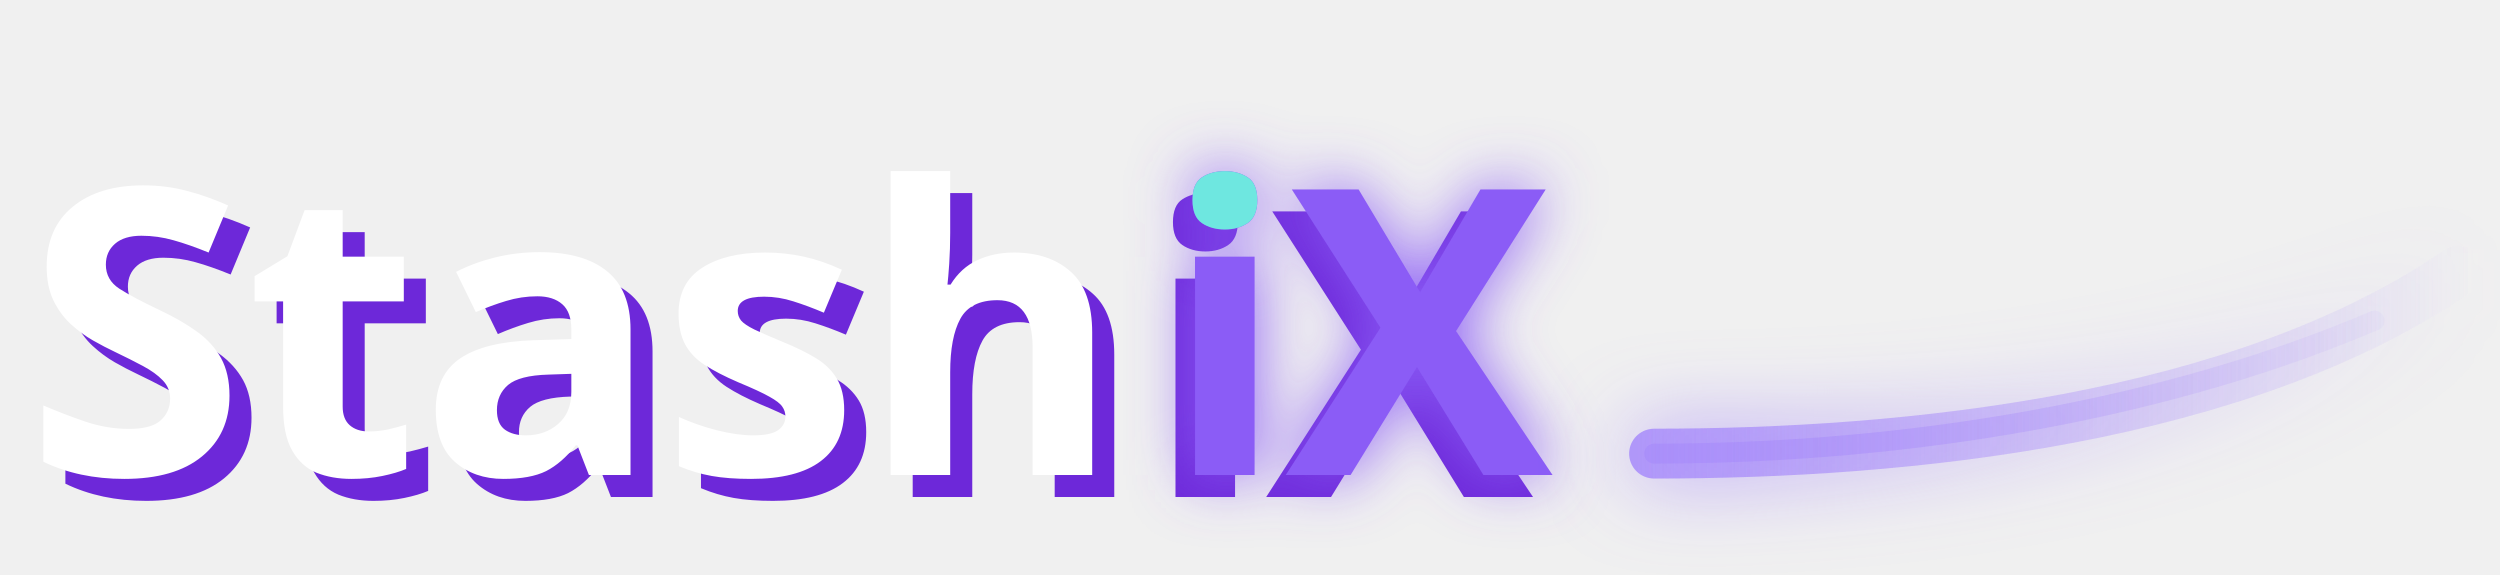
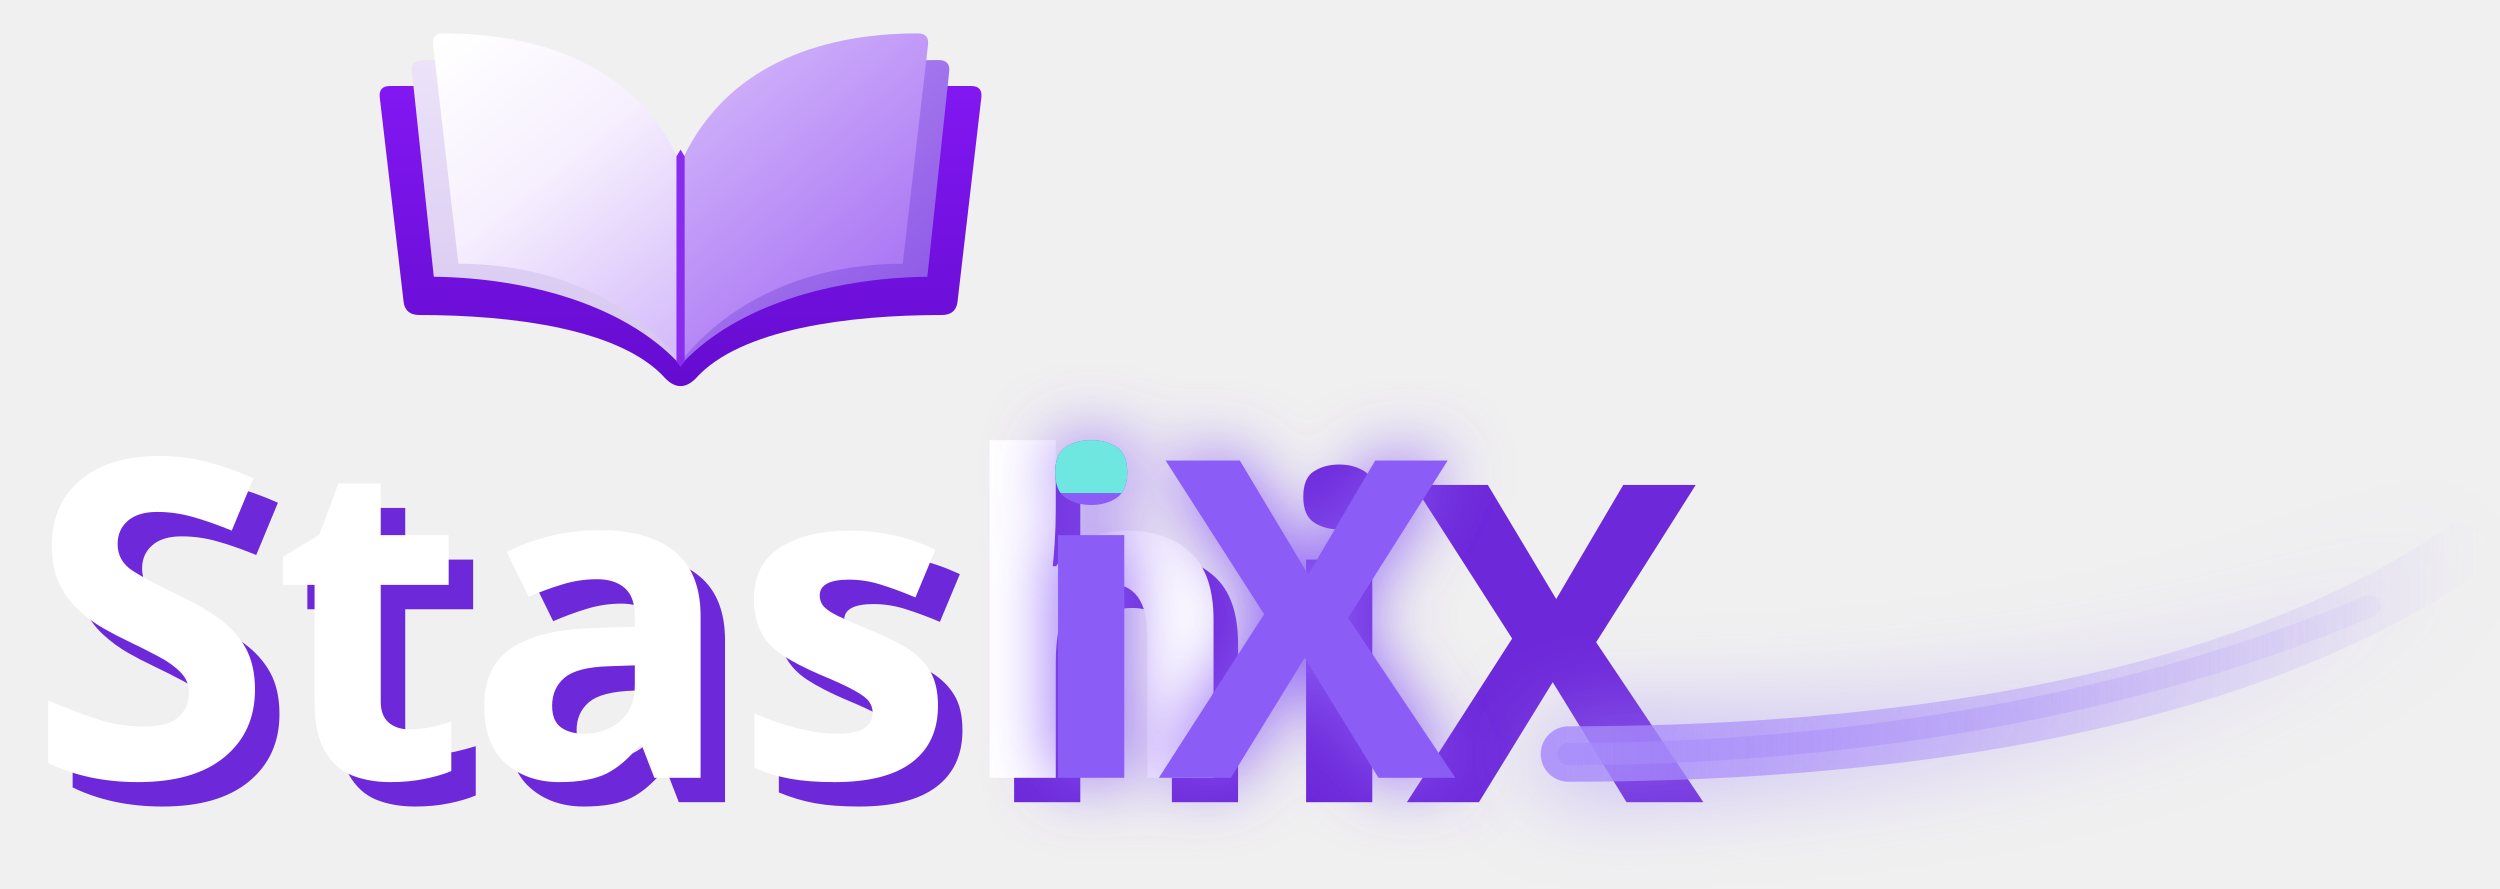
- <svg xmlns="http://www.w3.org/2000/svg" xmlns:xlink="http://www.w3.org/1999/xlink" viewBox="0 0 200 46" version="1.1" id="svg10">
+ <svg xmlns="http://www.w3.org/2000/svg" xmlns:xlink="http://www.w3.org/1999/xlink" viewBox="0 0 180 64" version="1.1" id="svg10">
  <defs id="defs6">
    <filter id="glow" x="-0.191" y="-0.242" width="1.381" height="1.483">
      <feGaussianBlur stdDeviation="2.5" result="blur" id="feGaussianBlur1" />
      <feMerge id="feMerge2">
        <feMergeNode in="blur" id="feMergeNode1" />
        <feMergeNode in="SourceGraphic" id="feMergeNode2" />
      </feMerge>
    </filter>
    <filter id="trail-glow" x="-0.156" y="-0.682" width="1.312" height="2.364">
      <feGaussianBlur stdDeviation="2.5" result="blur" id="feGaussianBlur2" />
      <feMerge id="feMerge4">
        <feMergeNode in="blur" id="feMergeNode3" />
        <feMergeNode in="SourceGraphic" id="feMergeNode4" />
      </feMerge>
    </filter>
    <linearGradient id="trail" x1="0" y1="0" x2="50" y2="0" gradientUnits="userSpaceOnUse">
      <stop offset="0%" stop-color="#a78bfa" stop-opacity="0.85" id="stop4" />
      <stop offset="60%" stop-color="#a78bfa" stop-opacity="0.3" id="stop5" />
      <stop offset="100%" stop-color="#a78bfa" stop-opacity="0" id="stop6" />
    </linearGradient>
    <clipPath id="dot">
-       <rect x="94" y="0" width="10" height="20" id="rect6" />
+       <rect x="74.58" y="0" width="10" height="17.5" id="rect6" />
    </clipPath>
    <linearGradient xlink:href="#trail" id="linearGradient10" gradientUnits="userSpaceOnUse" x1="0" y1="0" x2="50" y2="0" />
    <linearGradient xlink:href="#trail" id="linearGradient11" gradientUnits="userSpaceOnUse" x1="0" y1="0" x2="50" y2="0" />
  </defs>
-   <text x="3.76" y="39.76" font-family="Big Shoulders Display Thin" font-weight="900" font-size="32" fill="#6d28d9" aria-hidden="true" id="text6">StashiX</text>
-   <text x="2" y="38" font-family="Big Shoulders Display Thin" font-weight="900" font-size="32" fill="#ffffff" id="text7">Stash</text>
-   <text x="93.1" y="38" font-family="Big Shoulders Display Thin" font-weight="900" font-size="32" fill="#8b5cf6" filter="url(#glow)" id="text8">iX</text>
-   <text x="93.1" y="38" font-family="Big Shoulders Display Thin" font-weight="900" font-size="32" fill="#6ee7e0" clip-path="url(#dot)" id="text9">i</text>
-   <g transform="matrix(1.34,0,0,1.33,131,19)" id="g10">
-     <path d="M 1,13 C 16,13 36,11 49,2" fill="none" stroke="url(#trail)" stroke-width="3" stroke-linecap="round" filter="url(#trail-glow)" id="path9" style="stroke:url(#linearGradient10)" />
-     <path d="M 1,13 C 14,13 30,11 44,5" fill="none" stroke="url(#trail)" stroke-width="1.2" stroke-linecap="round" opacity="0.8" id="path10" style="stroke:url(#linearGradient11)" />
+   <svg x="27" y="2" width="44" height="26.4" viewBox="180 360 894 536" id="mark">
+     <defs>
+       <linearGradient id="mark-cover" x1="0" y1="0" x2="0" y2="1">
+         <stop offset="0" stop-color="#8217f2" />
+         <stop offset="1" stop-color="#650cd0" />
+       </linearGradient>
+       <linearGradient id="mark-middle" x1="0" y1="0" x2="0" y2="1">
+         <stop offset="0" stop-color="#ece3f9" />
+         <stop offset="1" stop-color="#d6c6f0" />
+       </linearGradient>
+       <linearGradient id="mark-middle-right" gradientUnits="userSpaceOnUse" x1="660" y1="420" x2="1000" y2="800">
+         <stop offset="0" stop-color="#b48cf2" />
+         <stop offset="1" stop-color="#8b55e6" />
+       </linearGradient>
+       <linearGradient id="mark-left" gradientUnits="userSpaceOnUse" x1="270" y1="380" x2="620" y2="820">
+         <stop offset="0" stop-color="#ffffff" />
+         <stop offset="0.45" stop-color="#f6effe" />
+         <stop offset="1" stop-color="#d5bcfa" />
+       </linearGradient>
+       <linearGradient id="mark-right" gradientUnits="userSpaceOnUse" x1="660" y1="380" x2="980" y2="760">
+         <stop offset="0" stop-color="#d4b8fb" />
+         <stop offset="1" stop-color="#a66ff3" />
+       </linearGradient>
+     </defs>
+     <path fill="url(#mark-cover)" d="M627 600 L275 445 L202 445 Q185 445 187 462 L222 762 Q225 780 245 780 C380 780 540 800 605 873 Q627 895 649 873 C714 800 874 780 1009 780 Q1029 780 1032 762 L1067 462 Q1069 445 1052 445 L979 445 Z" />
+     <path fill="url(#mark-middle)" d="M250 407 C400 407 560 452 622 560 L622 848 C545 768 410 726 266 724 L234 424 Q232 407 250 407 Z" />
+     <path fill="url(#mark-middle-right)" d="M1004 407 C854 407 694 452 632 560 L632 848 C709 768 844 726 988 724 L1020 424 Q1022 407 1004 407 Z" />
+     <path fill="url(#mark-left)" d="M280 368 C430 368 560 420 622 548 L622 842 C540 745 420 705 302 705 L265 385 Q263 368 280 368 Z" />
+     <path fill="url(#mark-right)" d="M974 368 C824 368 694 420 632 548 L632 842 C714 745 834 705 952 705 L989 385 Q991 368 974 368 Z" />
+     <path fill="#8a2cf0" d="M621 548 L627 538 L633 548 L633 848 L627 856 L621 848 Z" />
+   </svg>
+   <g transform="translate(0,18)" id="wordmark">
+     <text x="3.76" y="39.76" font-family="Big Shoulders Display Thin" font-weight="900" font-size="32" fill="#6d28d9" aria-hidden="true" id="text6">StashiX</text>
+     <text x="2" y="38" font-family="Big Shoulders Display Thin" font-weight="900" font-size="32" fill="#ffffff" id="text7">Stash</text>
+     <text x="73.68" y="38" font-family="Big Shoulders Display Thin" font-weight="900" font-size="32" fill="#8b5cf6" filter="url(#glow)" id="text8">iX</text>
+     <text x="73.68" y="38" font-family="Big Shoulders Display Thin" font-weight="900" font-size="32" fill="#6ee7e0" clip-path="url(#dot)" id="text9">i</text>
+     <g transform="matrix(1.34,0,0,1.33,111.6,19)" id="g10">
+       <path d="M 1,13 C 16,13 36,11 49,2" fill="none" stroke="url(#trail)" stroke-width="3" stroke-linecap="round" filter="url(#trail-glow)" id="path9" style="stroke:url(#linearGradient10)" />
+       <path d="M 1,13 C 14,13 30,11 44,5" fill="none" stroke="url(#trail)" stroke-width="1.2" stroke-linecap="round" opacity="0.8" id="path10" style="stroke:url(#linearGradient11)" />
+     </g>
  </g>
</svg>
